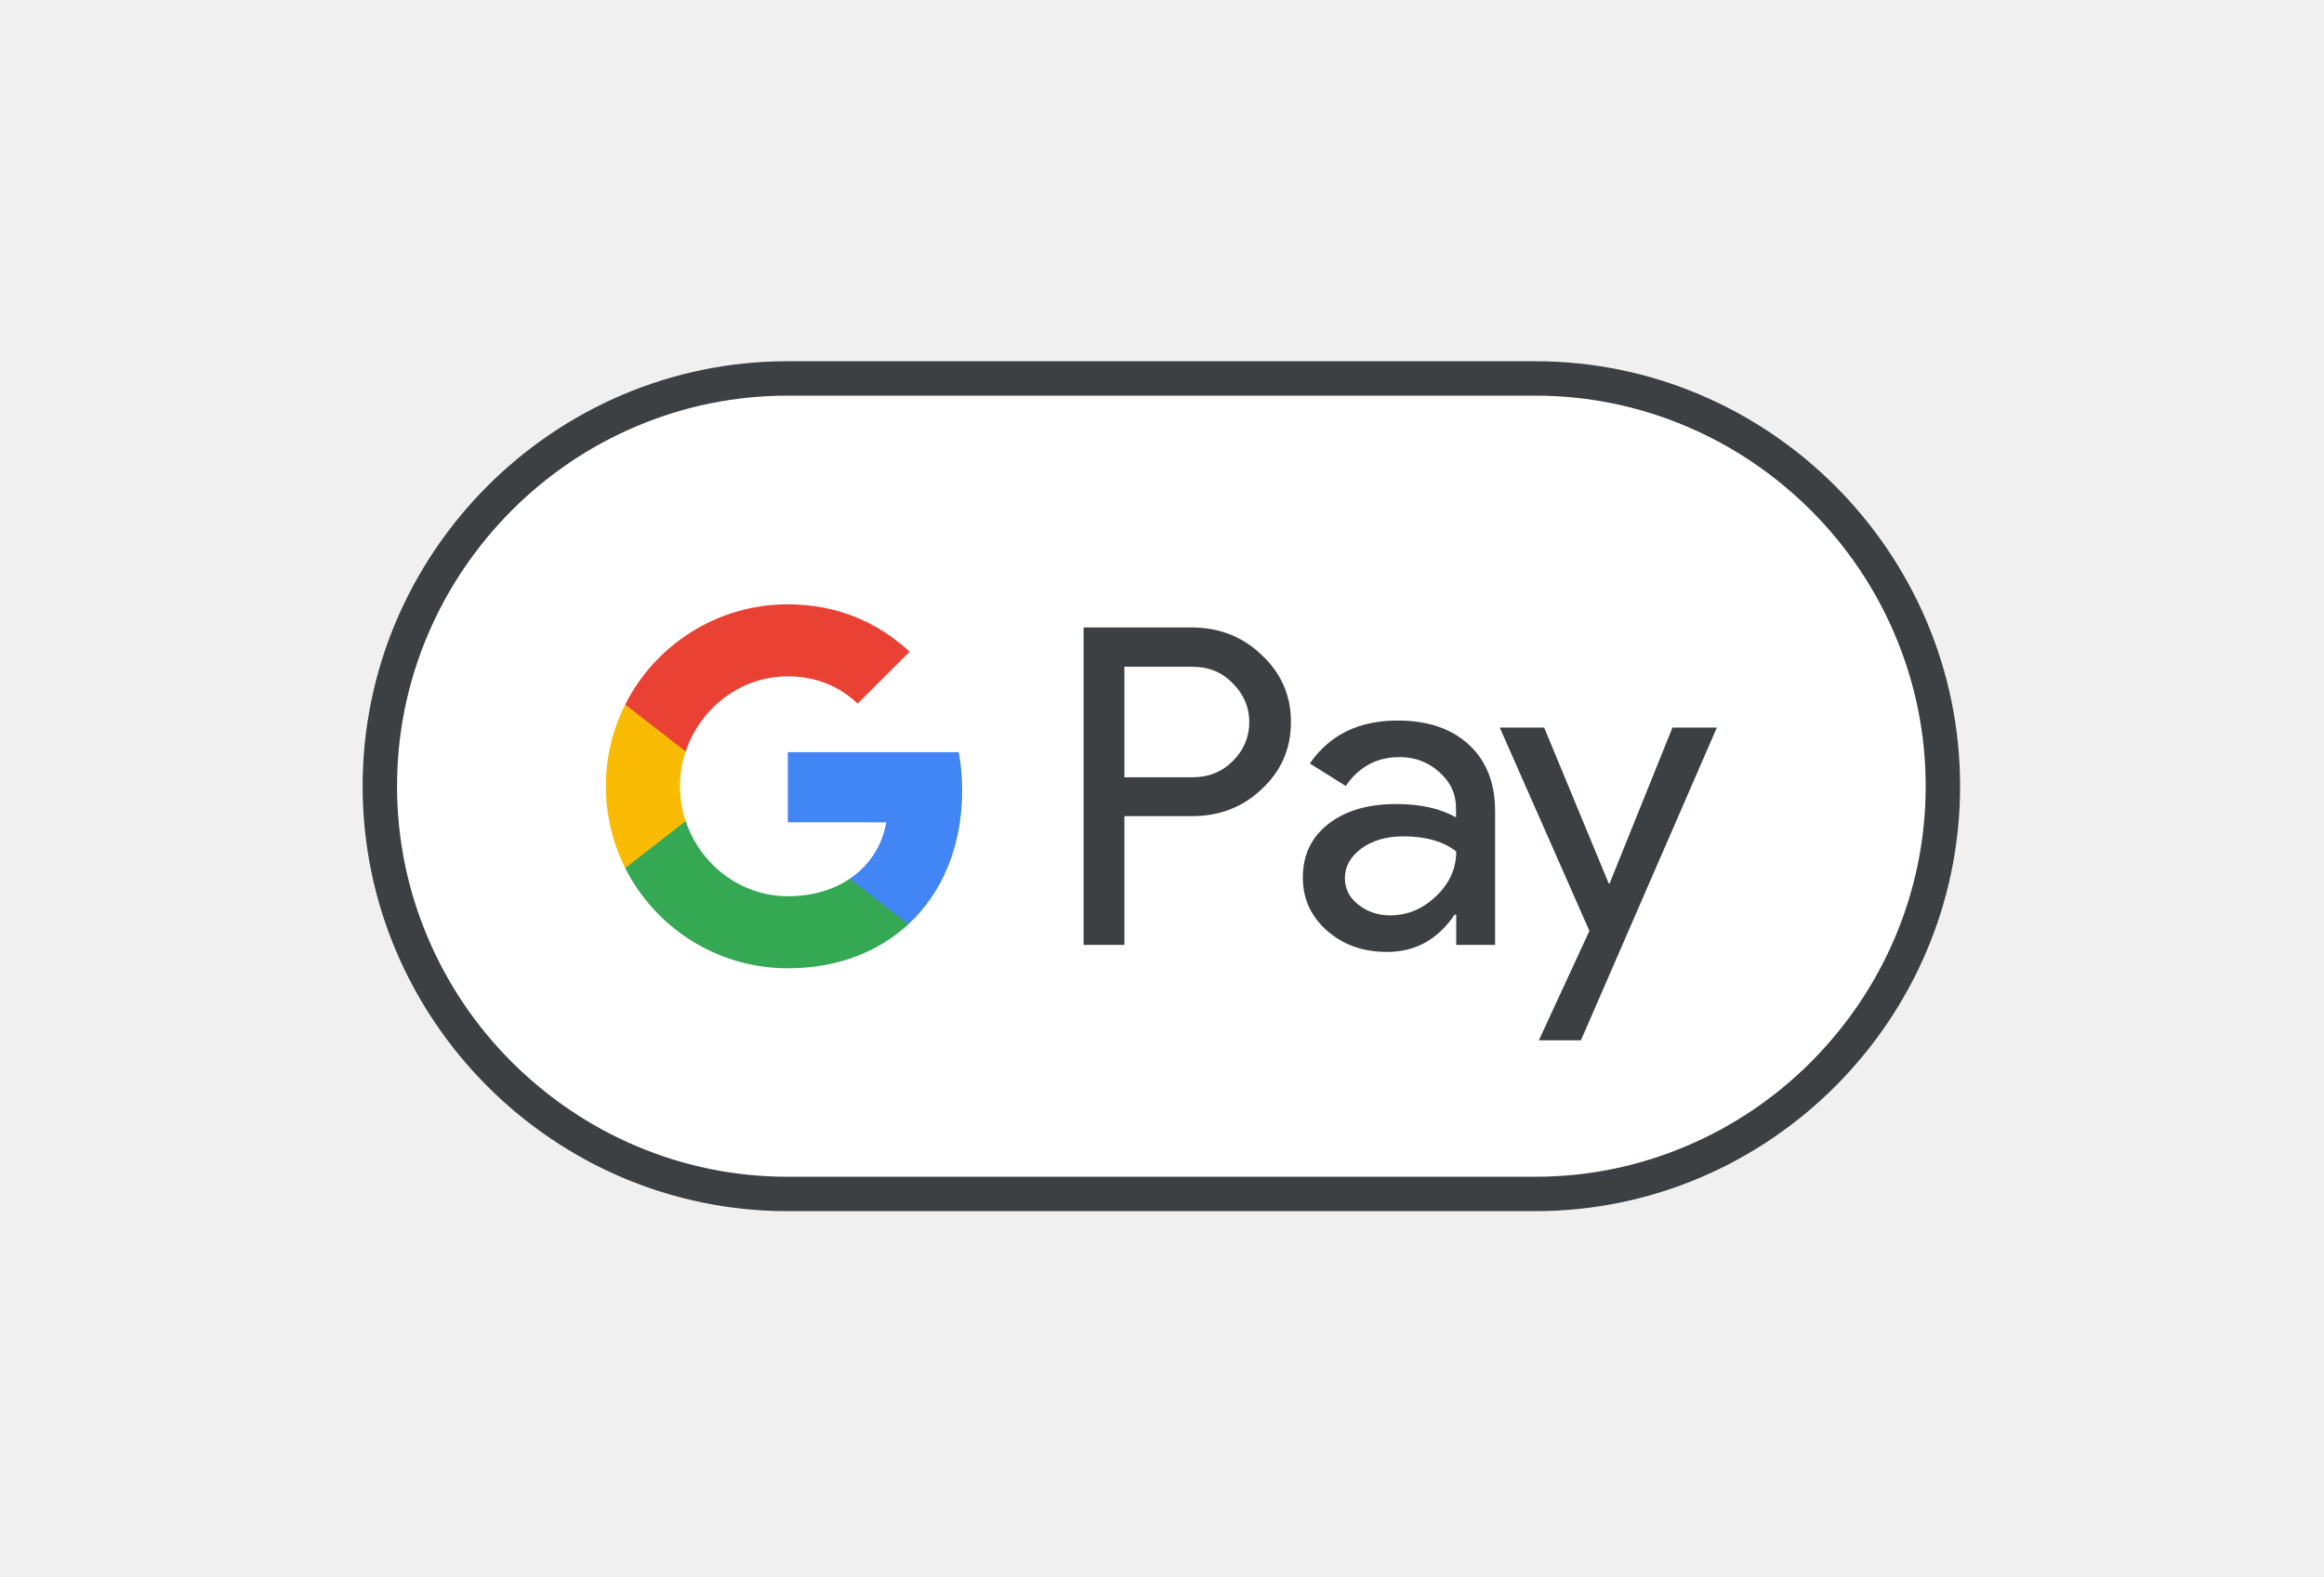
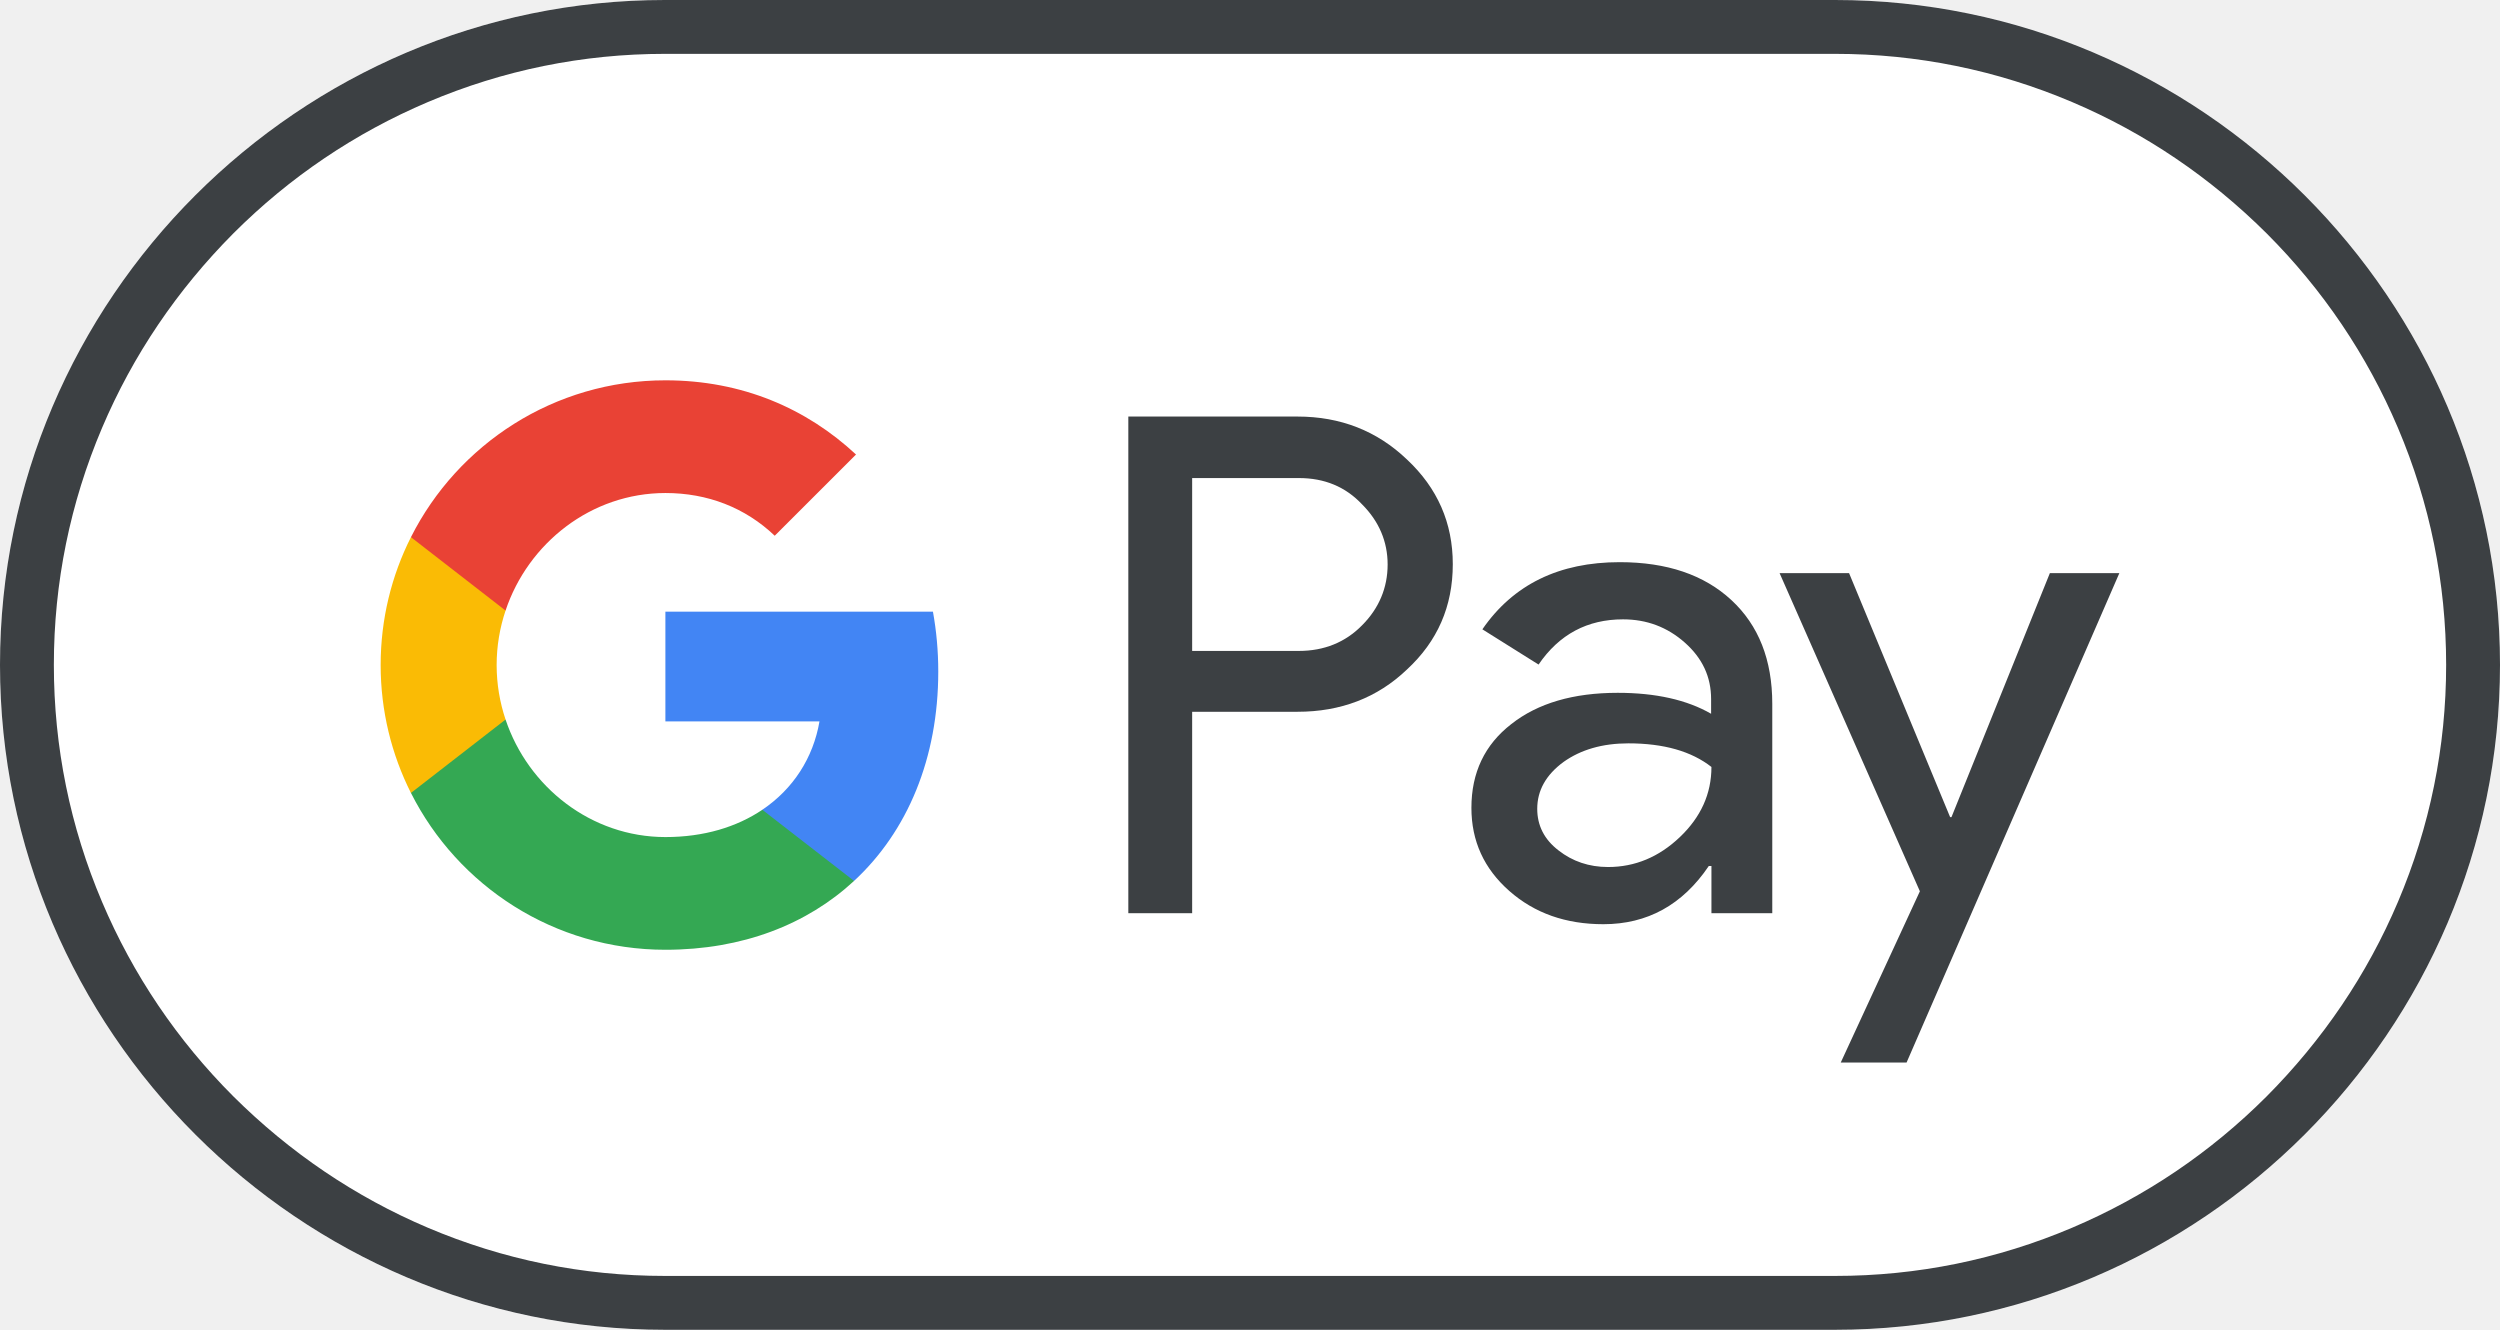
- <svg xmlns="http://www.w3.org/2000/svg" version="1.1" id="G_Pay_Acceptance_Mark" x="0px" y="0px" viewBox="0 0 1094 742" enable-background="new 0 0 1094 742" xml:space="preserve">
+ <svg xmlns="http://www.w3.org/2000/svg" version="1.1" id="G_Pay_Acceptance_Mark" x="0px" y="0px" viewBox="170.7 170 752 400" enable-background="new 0 0 1094 742" xml:space="preserve">
  <path id="Base_1_" fill="#FFFFFF" d="M722.7,170h-352c-110,0-200,90-200,200l0,0c0,110,90,200,200,200h352c110,0,200-90,200-200l0,0  C922.7,260,832.7,170,722.7,170z" />
  <path id="Outline" fill="#3C4043" d="M722.7,186.2c24.7,0,48.7,4.9,71.3,14.5c21.9,9.3,41.5,22.6,58.5,39.5  c16.9,16.9,30.2,36.6,39.5,58.5c9.6,22.6,14.5,46.6,14.5,71.3s-4.9,48.7-14.5,71.3c-9.3,21.9-22.6,41.5-39.5,58.5  c-16.9,16.9-36.6,30.2-58.5,39.5c-22.6,9.6-46.6,14.5-71.3,14.5h-352c-24.7,0-48.7-4.9-71.3-14.5c-21.9-9.3-41.5-22.6-58.5-39.5  c-16.9-16.9-30.2-36.6-39.5-58.5c-9.6-22.6-14.5-46.6-14.5-71.3s4.9-48.7,14.5-71.3c9.3-21.9,22.6-41.5,39.5-58.5  c16.9-16.9,36.6-30.2,58.5-39.5c22.6-9.6,46.6-14.5,71.3-14.5L722.7,186.2 M722.7,170h-352c-110,0-200,90-200,200l0,0  c0,110,90,200,200,200h352c110,0,200-90,200-200l0,0C922.7,260,832.7,170,722.7,170L722.7,170z" />
  <g id="G_Pay_Lockup_1_">
    <g id="Pay_Typeface_3_">
      <path id="Letter_p_3_" fill="#3C4043" d="M529.3,384.2v60.5h-19.2V295.3H561c12.9,0,23.9,4.3,32.9,12.9    c9.2,8.6,13.8,19.1,13.8,31.5c0,12.7-4.6,23.2-13.8,31.7c-8.9,8.5-19.9,12.7-32.9,12.7h-31.7V384.2z M529.3,313.7v52.1h32.1    c7.6,0,14-2.6,19-7.7c5.1-5.1,7.7-11.3,7.7-18.3c0-6.9-2.6-13-7.7-18.1c-5-5.3-11.3-7.9-19-7.9h-32.1V313.7z" />
      <path id="Letter_a_3_" fill="#3C4043" d="M657.9,339.1c14.2,0,25.4,3.8,33.6,11.4c8.2,7.6,12.3,18,12.3,31.2v63h-18.3v-14.2h-0.8    c-7.9,11.7-18.5,17.5-31.7,17.5c-11.3,0-20.7-3.3-28.3-10s-11.4-15-11.4-25c0-10.6,4-19,12-25.2c8-6.3,18.7-9.4,32-9.4    c11.4,0,20.8,2.1,28.1,6.3v-4.4c0-6.7-2.6-12.3-7.9-17c-5.3-4.7-11.5-7-18.6-7c-10.7,0-19.2,4.5-25.4,13.6l-16.9-10.6    C625.9,345.8,639.7,339.1,657.9,339.1z M633.1,413.3c0,5,2.1,9.2,6.4,12.5c4.2,3.3,9.2,5,14.9,5c8.1,0,15.3-3,21.6-9    s9.5-13,9.5-21.1c-6-4.7-14.3-7.1-25-7.1c-7.8,0-14.3,1.9-19.5,5.6C635.7,403.1,633.1,407.8,633.1,413.3z" />
      <path id="Letter_y_3_" fill="#3C4043" d="M808.2,342.4l-64,147.2h-19.8l23.8-51.5L706,342.4h20.9l30.4,73.4h0.4l29.6-73.4H808.2z" />
    </g>
    <g id="G_Mark_1_">
      <path id="Blue_500" fill="#4285F4" d="M452.93,372c0-6.26-0.56-12.25-1.6-18.01h-80.48v33L417.2,387    c-1.88,10.98-7.93,20.34-17.2,26.58v21.41h27.59C443.7,420.08,452.93,398.04,452.93,372z" />
      <path id="Green_500_1_" fill="#34A853" d="M400.01,413.58c-7.68,5.18-17.57,8.21-29.14,8.21c-22.35,0-41.31-15.06-48.1-35.36    h-28.46v22.08c14.1,27.98,43.08,47.18,76.56,47.18c23.14,0,42.58-7.61,56.73-20.71L400.01,413.58z" />
      <path id="Yellow_500_1_" fill="#FABB05" d="M320.09,370.05c0-5.7,0.95-11.21,2.68-16.39v-22.08h-28.46    c-5.83,11.57-9.11,24.63-9.11,38.47s3.29,26.9,9.11,38.47l28.46-22.08C321.04,381.26,320.09,375.75,320.09,370.05z" />
      <path id="Red_500" fill="#E94235" d="M370.87,318.3c12.63,0,23.94,4.35,32.87,12.85l24.45-24.43    c-14.85-13.83-34.21-22.32-57.32-22.32c-33.47,0-62.46,19.2-76.56,47.18l28.46,22.08C329.56,333.36,348.52,318.3,370.87,318.3z" />
    </g>
  </g>
</svg>
